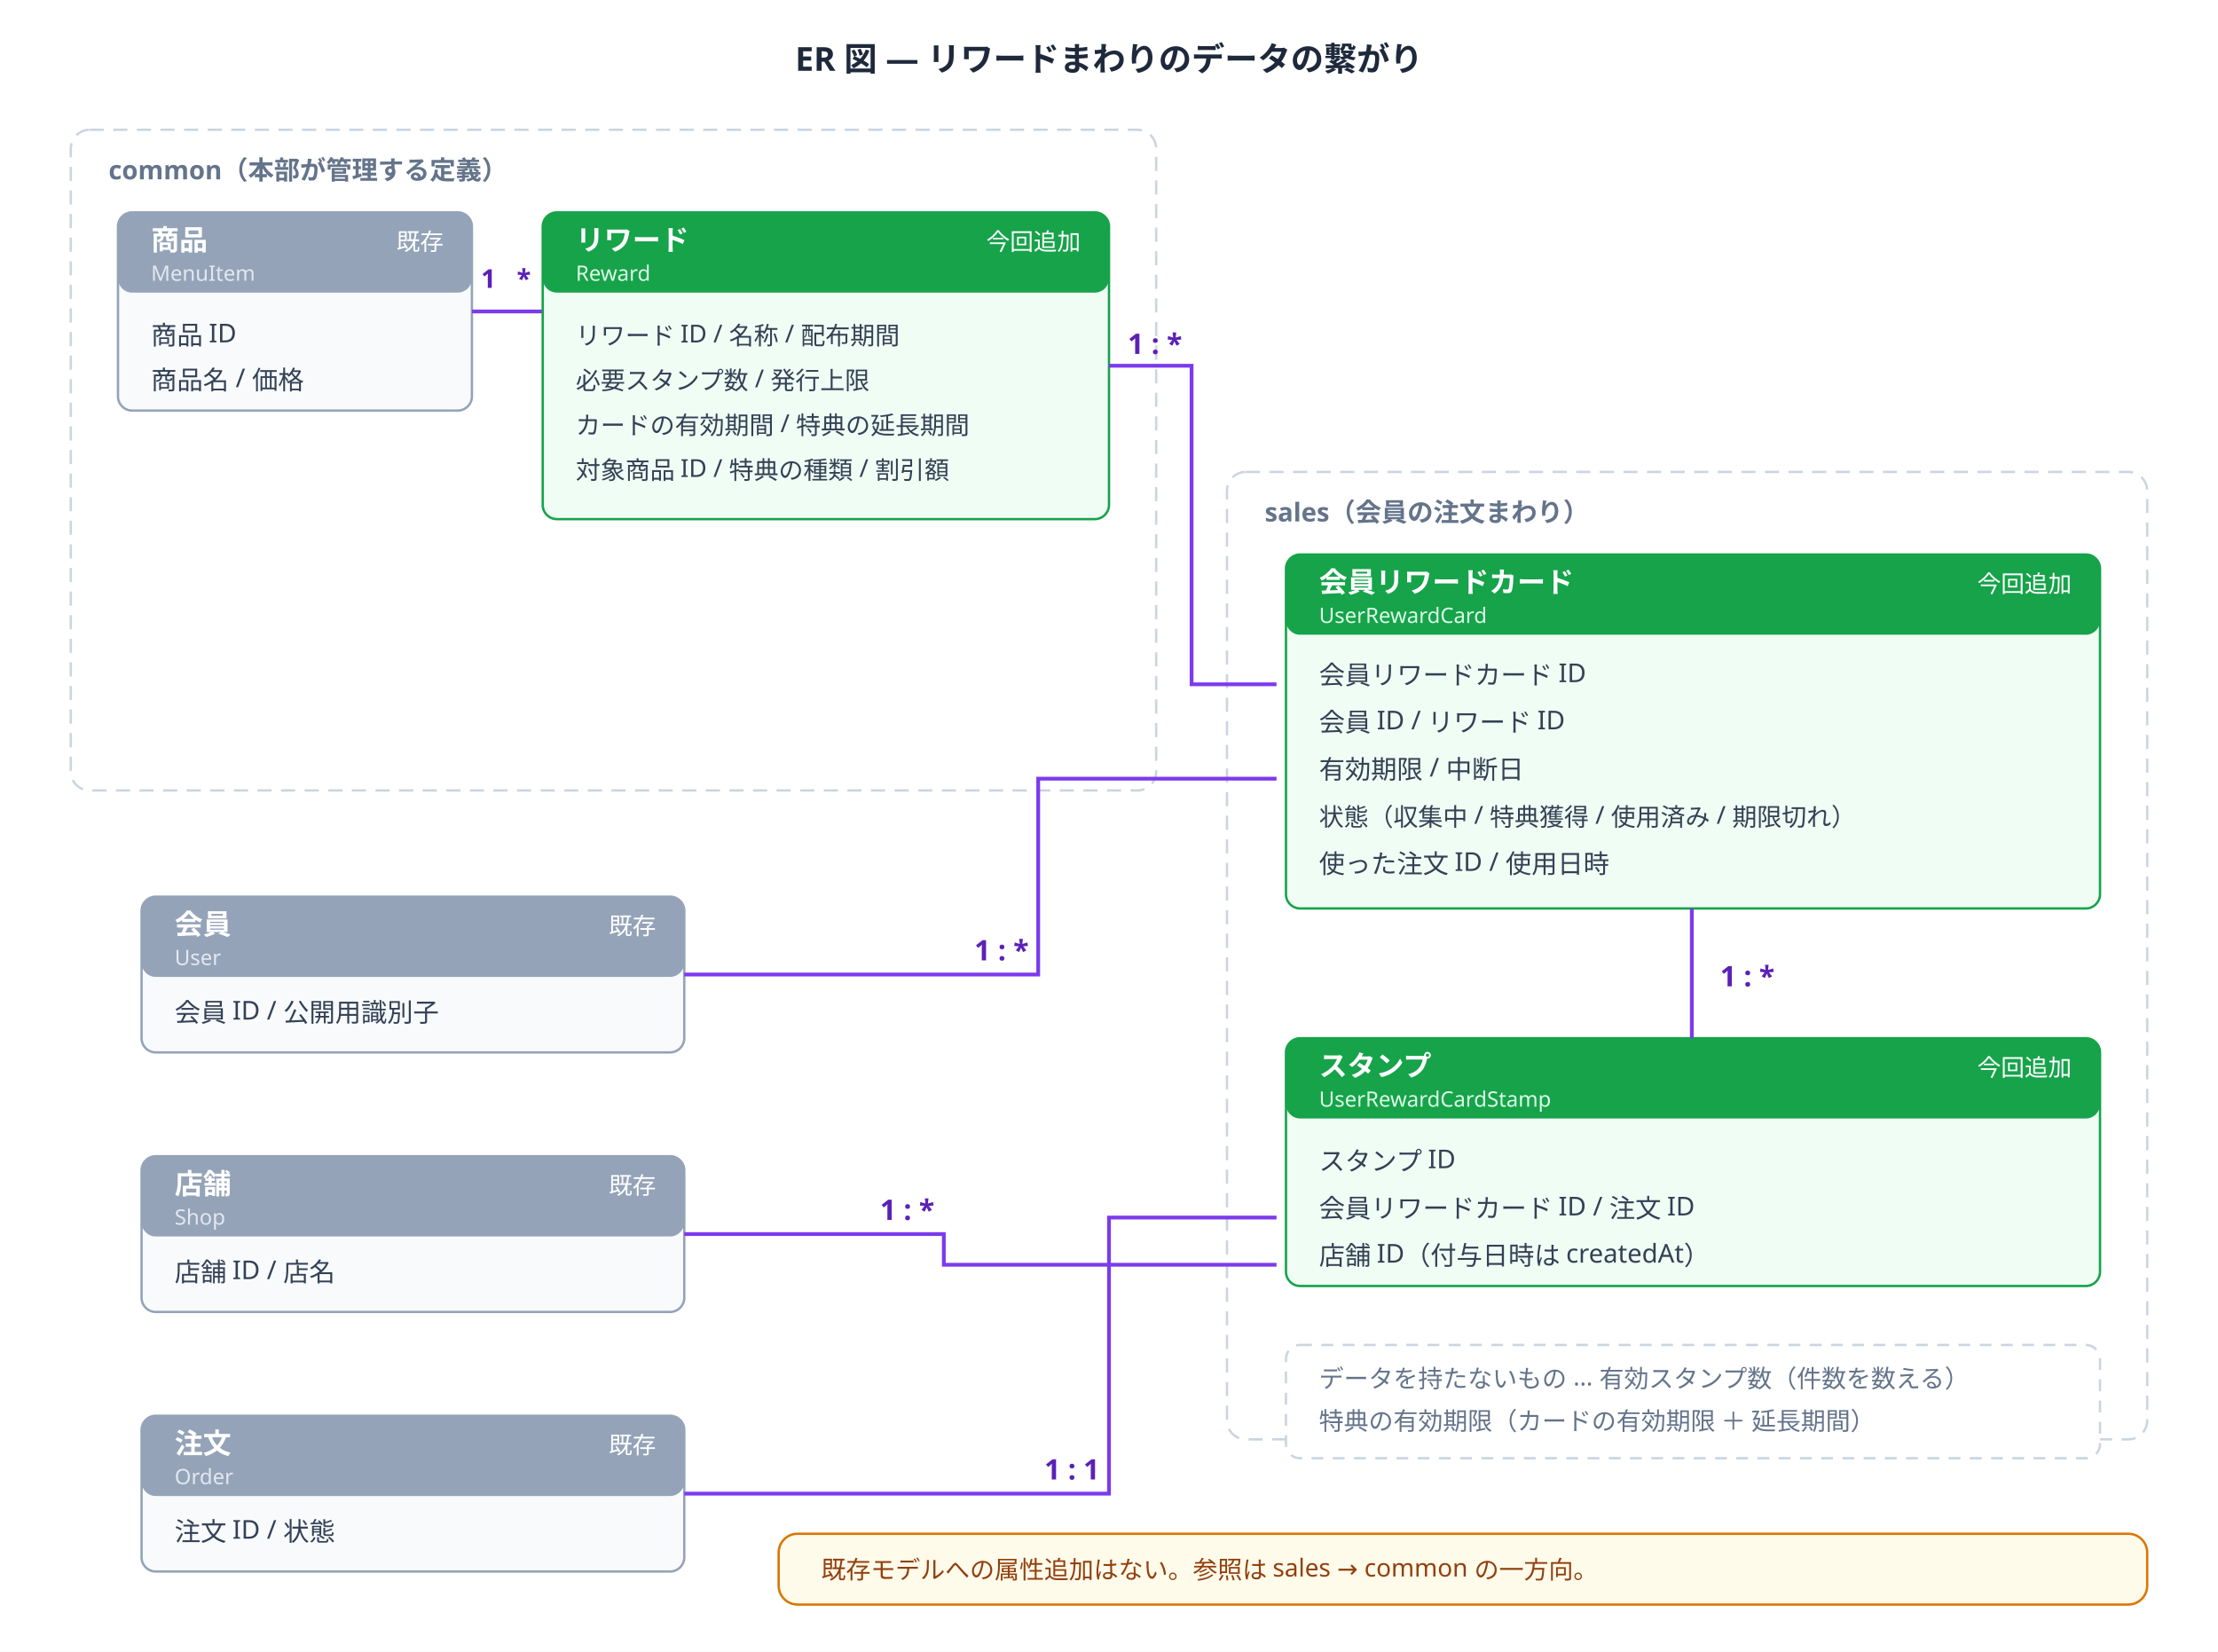
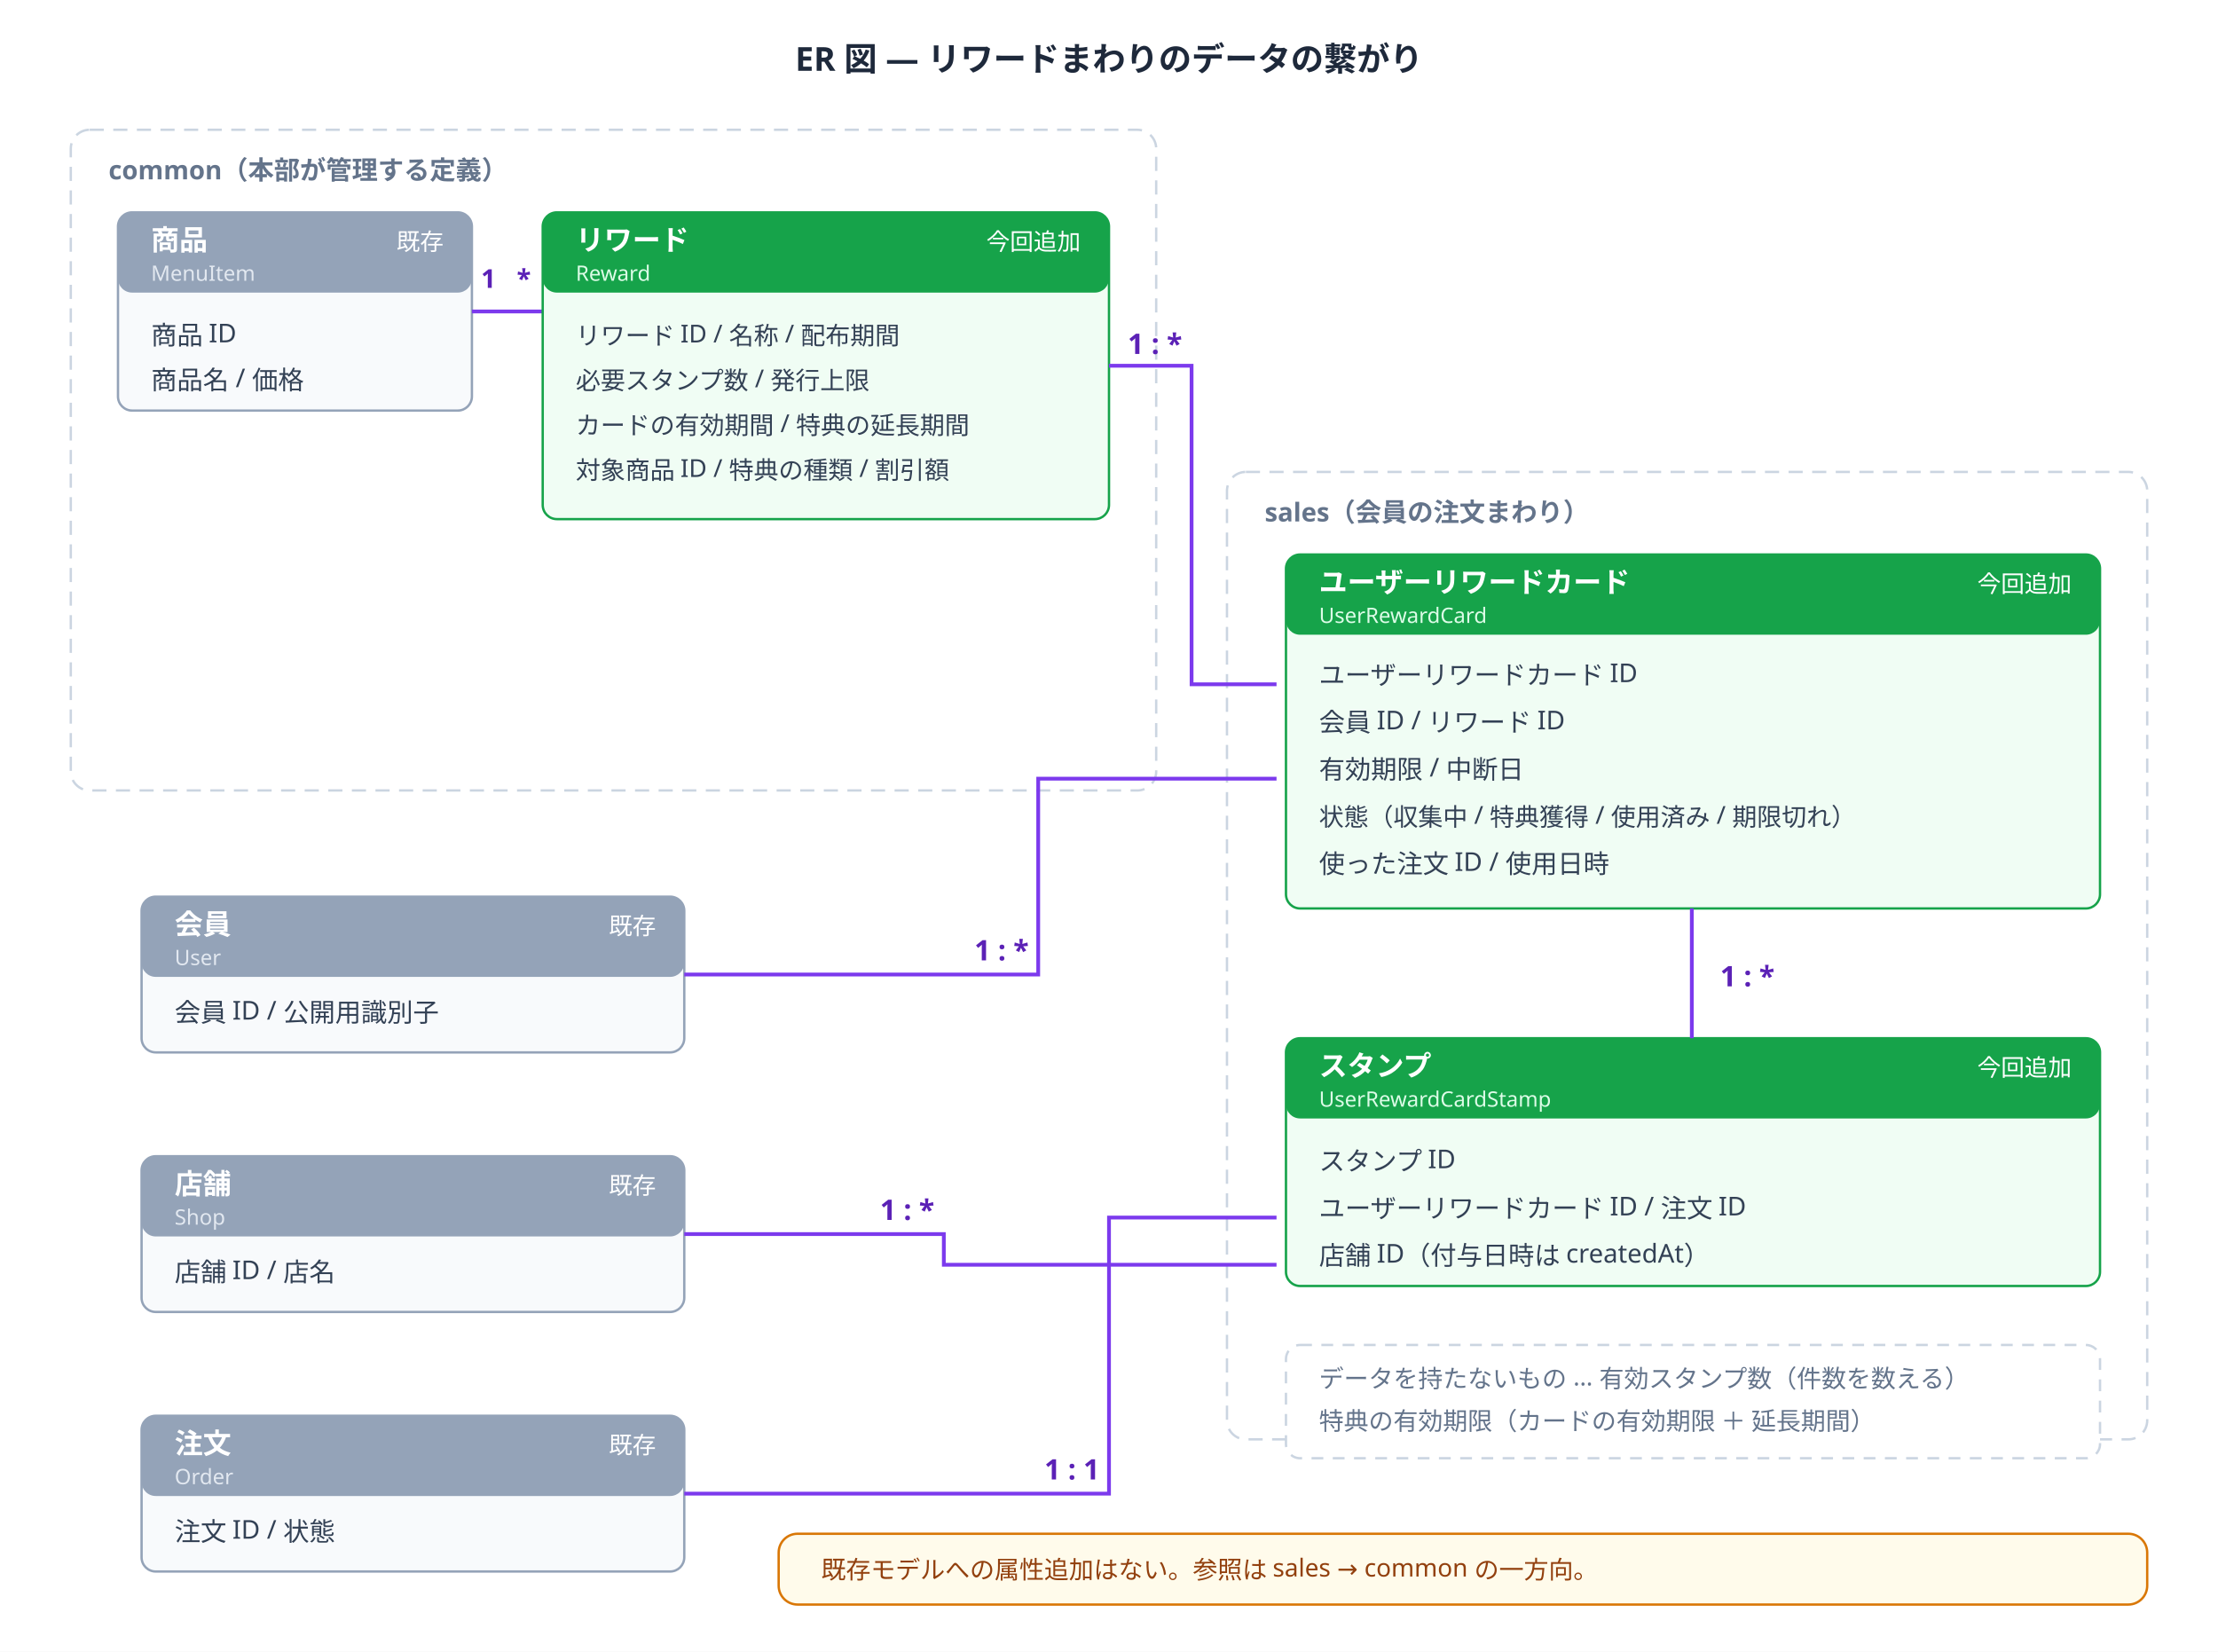
<svg xmlns="http://www.w3.org/2000/svg" viewBox="0 0 940 700" width="940" font-family="sans-serif" font-size="14">
  <rect x="0" y="0" width="940" height="700" fill="#ffffff" />
  <text x="470" y="30" text-anchor="middle" font-weight="bold" fill="#1e293b">ER 図 — リワードまわりのデータの繋がり</text>
  <rect x="30" y="55" width="460" height="280" rx="8" fill="none" stroke="#cbd5e1" stroke-dasharray="6 4" />
  <text x="46" y="76" font-size="11" font-weight="bold" fill="#64748b">common（本部が管理する定義）</text>
  <rect x="50" y="90" width="150" height="84" rx="6" fill="#f8fafc" stroke="#94a3b8" />
  <rect x="50" y="90" width="150" height="34" rx="6" fill="#94a3b8" />
  <text x="64" y="106" font-size="12" font-weight="bold" fill="#ffffff">商品</text>
  <text x="64" y="119" font-size="9" fill="#e2e8f0">MenuItem</text>
  <text x="188" y="106" text-anchor="end" font-size="10" fill="#ffffff">既存</text>
  <text x="64" y="146" font-size="11" fill="#334155">商品 ID</text>
  <text x="64" y="165" font-size="11" fill="#334155">商品名 / 価格</text>
  <path d="M200,132 H230" fill="none" stroke="#7c3aed" stroke-width="1.6" />
  <text x="207" y="122" text-anchor="middle" font-size="11" font-weight="bold" fill="#5b21b6">1</text>
  <text x="222" y="122" text-anchor="middle" font-size="11" font-weight="bold" fill="#5b21b6">*</text>
  <rect x="230" y="90" width="240" height="130" rx="6" fill="#f0fdf4" stroke="#16a34a" />
  <rect x="230" y="90" width="240" height="34" rx="6" fill="#16a34a" />
  <text x="244" y="106" font-size="12" font-weight="bold" fill="#ffffff">リワード</text>
  <text x="244" y="119" font-size="9" fill="#dcfce7">Reward</text>
  <text x="458" y="106" text-anchor="end" font-size="10" fill="#ffffff">今回追加</text>
  <text x="244" y="146" font-size="10.5" fill="#334155">リワード ID / 名称 / 配布期間</text>
  <text x="244" y="165" font-size="10.5" fill="#334155">必要スタンプ数 / 発行上限</text>
  <text x="244" y="184" font-size="10.5" fill="#334155">カードの有効期間 / 特典の延長期間</text>
  <text x="244" y="203" font-size="10.5" fill="#334155">対象商品 ID / 特典の種類 / 割引額</text>
  <rect x="60" y="380" width="230" height="66" rx="6" fill="#f8fafc" stroke="#94a3b8" />
  <rect x="60" y="380" width="230" height="34" rx="6" fill="#94a3b8" />
  <text x="74" y="396" font-size="12" font-weight="bold" fill="#ffffff">会員</text>
  <text x="74" y="409" font-size="9" fill="#e2e8f0">User</text>
  <text x="278" y="396" text-anchor="end" font-size="10" fill="#ffffff">既存</text>
  <text x="74" y="433" font-size="11" fill="#334155">会員 ID / 公開用識別子</text>
  <rect x="60" y="490" width="230" height="66" rx="6" fill="#f8fafc" stroke="#94a3b8" />
  <rect x="60" y="490" width="230" height="34" rx="6" fill="#94a3b8" />
  <text x="74" y="506" font-size="12" font-weight="bold" fill="#ffffff">店舗</text>
  <text x="74" y="519" font-size="9" fill="#e2e8f0">Shop</text>
  <text x="278" y="506" text-anchor="end" font-size="10" fill="#ffffff">既存</text>
  <text x="74" y="543" font-size="11" fill="#334155">店舗 ID / 店名</text>
  <rect x="60" y="600" width="230" height="66" rx="6" fill="#f8fafc" stroke="#94a3b8" />
  <rect x="60" y="600" width="230" height="34" rx="6" fill="#94a3b8" />
  <text x="74" y="616" font-size="12" font-weight="bold" fill="#ffffff">注文</text>
  <text x="74" y="629" font-size="9" fill="#e2e8f0">Order</text>
  <text x="278" y="616" text-anchor="end" font-size="10" fill="#ffffff">既存</text>
  <text x="74" y="653" font-size="11" fill="#334155">注文 ID / 状態</text>
  <rect x="520" y="200" width="390" height="410" rx="8" fill="none" stroke="#cbd5e1" stroke-dasharray="6 4" />
  <text x="536" y="221" font-size="11" font-weight="bold" fill="#64748b">sales（会員の注文まわり）</text>
  <rect x="545" y="235" width="345" height="150" rx="6" fill="#f0fdf4" stroke="#16a34a" />
  <rect x="545" y="235" width="345" height="34" rx="6" fill="#16a34a" />
-   <text x="559" y="251" font-size="12" font-weight="bold" fill="#ffffff">会員リワードカード</text>
+   <text x="559" y="251" font-size="12" font-weight="bold" fill="#ffffff">ユーザーリワードカード</text>
  <text x="559" y="264" font-size="9" fill="#dcfce7">UserRewardCard</text>
  <text x="878" y="251" text-anchor="end" font-size="10" fill="#ffffff">今回追加</text>
-   <text x="559" y="290" font-size="11" fill="#334155">会員リワードカード ID</text>
+   <text x="559" y="290" font-size="11" fill="#334155">ユーザーリワードカード ID</text>
  <text x="559" y="310" font-size="11" fill="#334155">会員 ID / リワード ID</text>
  <text x="559" y="330" font-size="11" fill="#334155">有効期限 / 中断日</text>
  <text x="559" y="350" font-size="10.5" fill="#334155">状態（収集中 / 特典獲得 / 使用済み / 期限切れ）</text>
  <text x="559" y="370" font-size="11" fill="#334155">使った注文 ID / 使用日時</text>
  <rect x="545" y="440" width="345" height="105" rx="6" fill="#f0fdf4" stroke="#16a34a" />
  <rect x="545" y="440" width="345" height="34" rx="6" fill="#16a34a" />
  <text x="559" y="456" font-size="12" font-weight="bold" fill="#ffffff">スタンプ</text>
  <text x="559" y="469" font-size="9" fill="#dcfce7">UserRewardCardStamp</text>
  <text x="878" y="456" text-anchor="end" font-size="10" fill="#ffffff">今回追加</text>
  <text x="559" y="496" font-size="11" fill="#334155">スタンプ ID</text>
-   <text x="559" y="516" font-size="11" fill="#334155">会員リワードカード ID / 注文 ID</text>
+   <text x="559" y="516" font-size="11" fill="#334155">ユーザーリワードカード ID / 注文 ID</text>
  <text x="559" y="536" font-size="11" fill="#334155">店舗 ID（付与日時は createdAt）</text>
  <path d="M470,155 H505 V290 H541" fill="none" stroke="#7c3aed" stroke-width="1.6" />
  <text x="501" y="150" text-anchor="end" font-size="12" font-weight="bold" fill="#5b21b6">1 : *</text>
  <path d="M290,413 H440 V330 H541" fill="none" stroke="#7c3aed" stroke-width="1.6" />
  <text x="436" y="407" text-anchor="end" font-size="12" font-weight="bold" fill="#5b21b6">1 : *</text>
  <path d="M717,385 V440" fill="none" stroke="#7c3aed" stroke-width="1.6" />
  <text x="729" y="418" font-size="12" font-weight="bold" fill="#5b21b6">1 : *</text>
  <path d="M290,523 H400 V536 H541" fill="none" stroke="#7c3aed" stroke-width="1.6" />
  <text x="396" y="517" text-anchor="end" font-size="12" font-weight="bold" fill="#5b21b6">1 : *</text>
  <path d="M290,633 H470 V516 H541" fill="none" stroke="#7c3aed" stroke-width="1.6" />
  <text x="466" y="627" text-anchor="end" font-size="12" font-weight="bold" fill="#5b21b6">1 : 1</text>
  <rect x="545" y="570" width="345" height="48" rx="6" fill="#ffffff" stroke="#cbd5e1" stroke-dasharray="5 4" />
  <text x="559" y="588" font-size="10.5" fill="#64748b">データを持たないもの … 有効スタンプ数（件数を数える）</text>
  <text x="559" y="606" font-size="10.5" fill="#64748b">特典の有効期限（カードの有効期限 ＋ 延長期間）</text>
  <rect x="330" y="650" width="580" height="30" rx="8" fill="#fffbeb" stroke="#d97706" />
  <text x="348" y="669" font-size="10.5" fill="#92400e">既存モデルへの属性追加はない。参照は sales → common の一方向。</text>
</svg>
